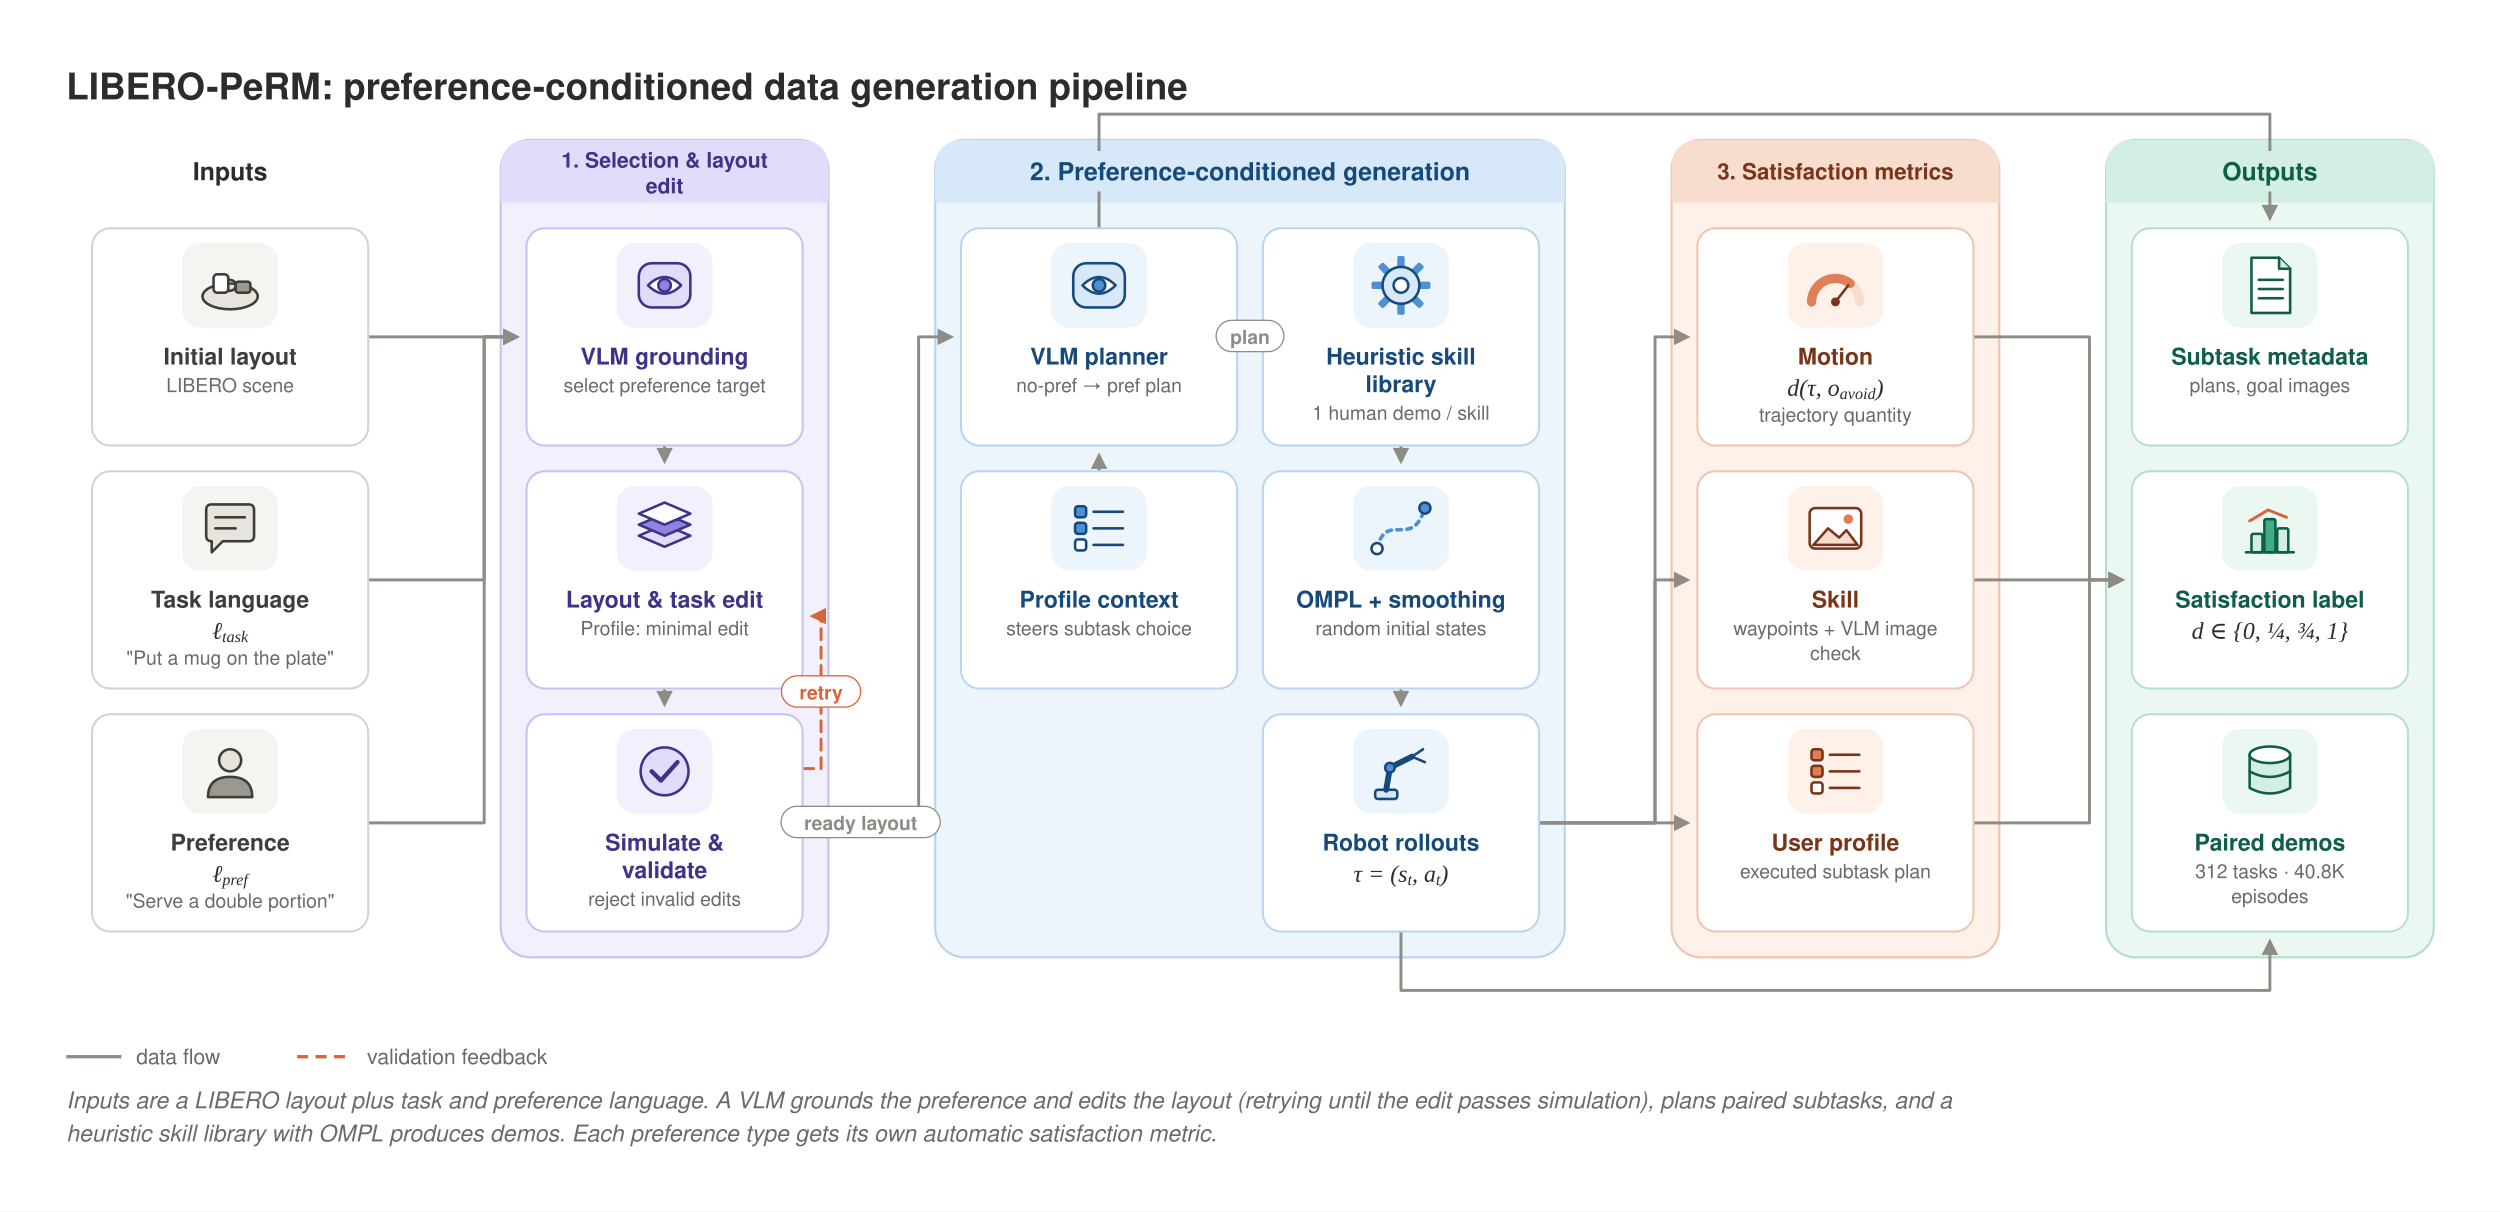
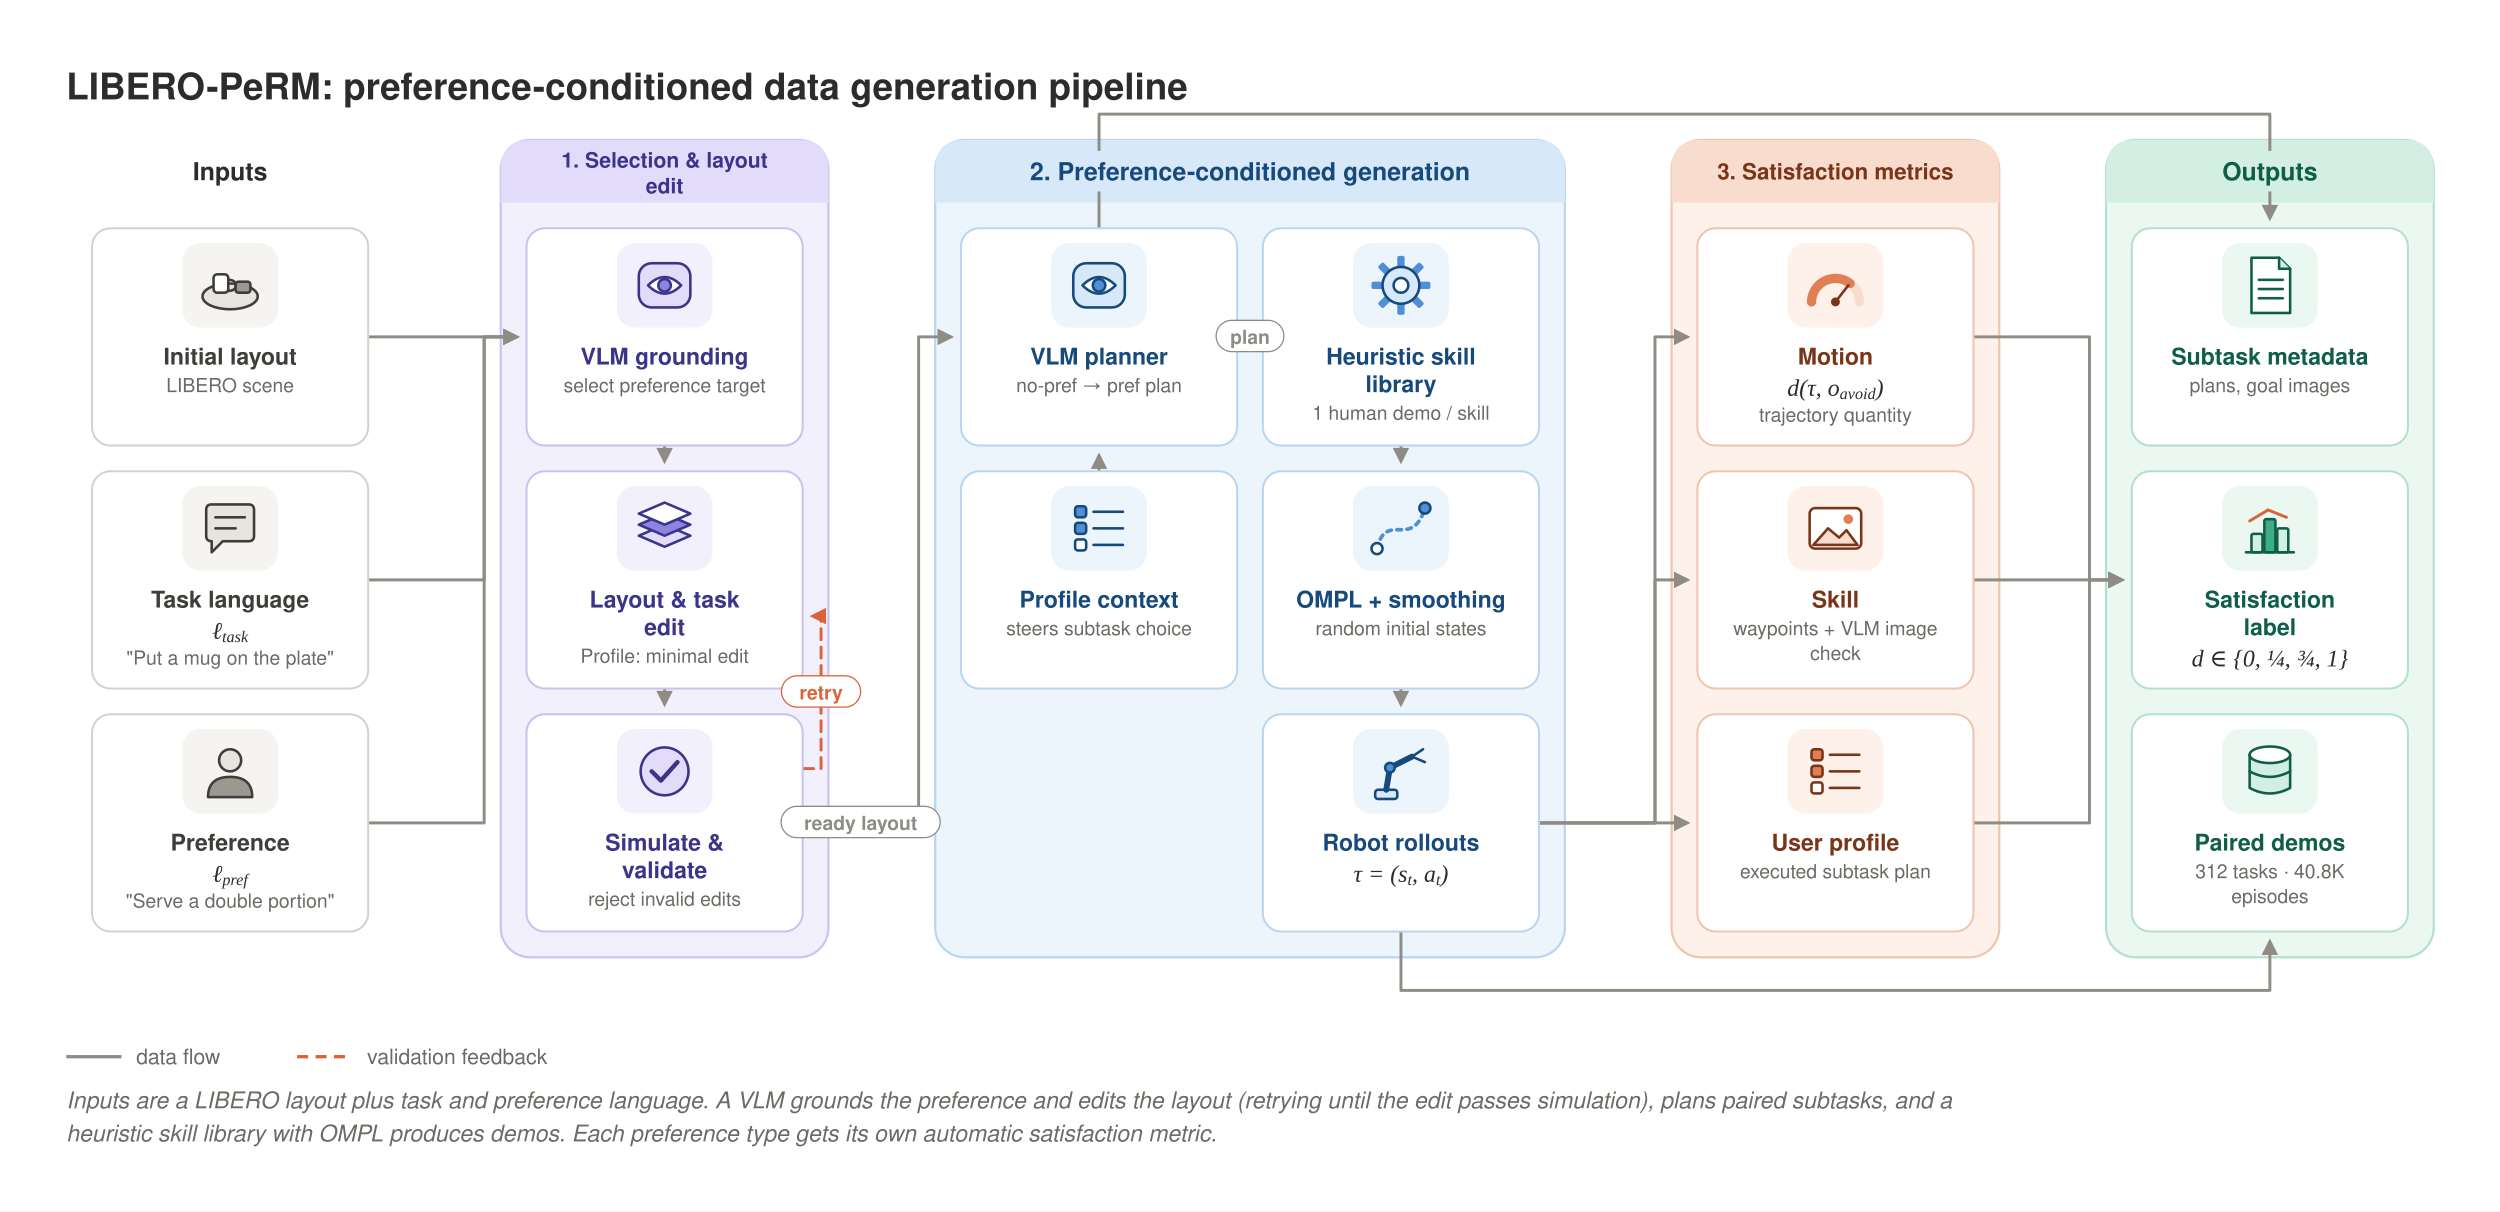
<svg xmlns="http://www.w3.org/2000/svg" width="1358" height="658" viewBox="0 0 1358 658">
  <defs>
    <marker id="ah-gray" viewBox="0 0 10 10" refX="7" refY="5" markerWidth="7" markerHeight="7" orient="auto">
      <path d="M1 1 L9 5 L1 9 Z" fill="#8E8C84" />
    </marker>
    <marker id="ah-accent" viewBox="0 0 10 10" refX="7" refY="5" markerWidth="7" markerHeight="7" orient="auto">
      <path d="M1 1 L9 5 L1 9 Z" fill="#D9643A" />
    </marker>
  </defs>
  <rect width="1358" height="658" fill="#FFFFFF" />
  <text x="36.0" y="54.0" text-anchor="start" font-family="Helvetica, Arial, 'DejaVu Sans', sans-serif" font-size="20" font-weight="bold" fill="#2C2C2A">LIBERO-PeRM: preference-conditioned data generation pipeline</text>
  <rect x="272" y="76" width="178" height="444" rx="16" fill="#F3F0FD" stroke="#C9C1F1" stroke-width="1.2" />
  <path d="M272 92 Q272 76 288 76 H434 Q450 76 450 92 V110 H272 Z" fill="#E2DCFA" />
  <rect x="508" y="76" width="342" height="444" rx="16" fill="#ECF4FC" stroke="#BAD5F1" stroke-width="1.2" />
  <path d="M508 92 Q508 76 524 76 H834 Q850 76 850 92 V110 H508 Z" fill="#D7E8F9" />
  <rect x="908" y="76" width="178" height="444" rx="16" fill="#FDF1EA" stroke="#F0C4AE" stroke-width="1.2" />
  <path d="M908 92 Q908 76 924 76 H1070 Q1086 76 1086 92 V110 H908 Z" fill="#F8DDCF" />
  <rect x="1144" y="76" width="178" height="444" rx="16" fill="#EBF7F1" stroke="#B3E0CD" stroke-width="1.2" />
  <path d="M1144 92 Q1144 76 1160 76 H1306 Q1322 76 1322 92 V110 H1144 Z" fill="#D3EFE3" />
  <path d="M200 183.0 H280" fill="none" stroke="#8E8C84" stroke-width="1.6" stroke-linecap="round" stroke-linejoin="round" marker-end="url(#ah-gray)" />
  <path d="M200 315.0 H263.0 V183.0 H280" fill="none" stroke="#8E8C84" stroke-width="1.6" stroke-linecap="round" stroke-linejoin="round" marker-end="url(#ah-gray)" />
  <path d="M200 447.0 H263.0 V183.0 H280" fill="none" stroke="#8E8C84" stroke-width="1.6" stroke-linecap="round" stroke-linejoin="round" marker-end="url(#ah-gray)" />
  <path d="M361.0 242.0 V250.0" fill="none" stroke="#8E8C84" stroke-width="1.6" stroke-linecap="round" stroke-linejoin="round" marker-end="url(#ah-gray)" />
  <path d="M361.0 374.0 V382.0" fill="none" stroke="#8E8C84" stroke-width="1.6" stroke-linecap="round" stroke-linejoin="round" marker-end="url(#ah-gray)" />
  <path d="M436 417.5 H446 V334.667 H442" fill="none" stroke="#D9643A" stroke-width="1.6" stroke-dasharray="6 4" stroke-linecap="round" stroke-linejoin="round" marker-end="url(#ah-accent)" />
  <path d="M436 447.0 H499.0 V183.0 H516" fill="none" stroke="#8E8C84" stroke-width="1.6" stroke-linecap="round" stroke-linejoin="round" marker-end="url(#ah-gray)" />
  <path d="M597.0 256.0 V248.0" fill="none" stroke="#8E8C84" stroke-width="1.6" stroke-linecap="round" stroke-linejoin="round" marker-end="url(#ah-gray)" />
  <path d="M672 183.0 H680" fill="none" stroke="#8E8C84" stroke-width="1.6" stroke-linecap="round" stroke-linejoin="round" marker-end="url(#ah-gray)" />
  <path d="M761.0 242.0 V250.0" fill="none" stroke="#8E8C84" stroke-width="1.6" stroke-linecap="round" stroke-linejoin="round" marker-end="url(#ah-gray)" />
  <path d="M761.0 374.0 V382.0" fill="none" stroke="#8E8C84" stroke-width="1.6" stroke-linecap="round" stroke-linejoin="round" marker-end="url(#ah-gray)" />
  <path d="M836 447.0 H899.0 V183.0 H916" fill="none" stroke="#8E8C84" stroke-width="1.6" stroke-linecap="round" stroke-linejoin="round" marker-end="url(#ah-gray)" />
  <path d="M836 447.0 H899.0 V315.0 H916" fill="none" stroke="#8E8C84" stroke-width="1.6" stroke-linecap="round" stroke-linejoin="round" marker-end="url(#ah-gray)" />
  <path d="M836 447.0 H916" fill="none" stroke="#8E8C84" stroke-width="1.6" stroke-linecap="round" stroke-linejoin="round" marker-end="url(#ah-gray)" />
  <path d="M1072 183.0 H1135.0 V315.0 H1152" fill="none" stroke="#8E8C84" stroke-width="1.6" stroke-linecap="round" stroke-linejoin="round" marker-end="url(#ah-gray)" />
  <path d="M1072 315.0 H1152" fill="none" stroke="#8E8C84" stroke-width="1.6" stroke-linecap="round" stroke-linejoin="round" marker-end="url(#ah-gray)" />
  <path d="M1072 447.0 H1135.0 V315.0 H1152" fill="none" stroke="#8E8C84" stroke-width="1.6" stroke-linecap="round" stroke-linejoin="round" marker-end="url(#ah-gray)" />
  <path d="M597.0 124.0 V62 H1233.0 V118.0" fill="none" stroke="#8E8C84" stroke-width="1.6" stroke-linecap="round" stroke-linejoin="round" marker-end="url(#ah-gray)" />
  <path d="M761.0 506.0 V538 H1233.0 V512.0" fill="none" stroke="#8E8C84" stroke-width="1.6" stroke-linecap="round" stroke-linejoin="round" marker-end="url(#ah-gray)" />
  <rect x="50" y="124.0" width="150" height="118" rx="10" fill="#FFFFFF" stroke="#D4D2CA" stroke-width="1.1" />
  <rect x="99.0" y="132.0" width="52" height="46" rx="10" fill="#F5F4F0" />
  <g transform="translate(107.0,137.0)">
    <ellipse cx="18" cy="24" rx="15" ry="7" fill="#E6E4DD" stroke="#3E3D39" stroke-width="1.4" stroke-linejoin="round" stroke-linecap="round" />
    <rect x="9" y="12" width="8" height="10" rx="2" fill="#FFFFFF" stroke="#3E3D39" stroke-width="1.4" stroke-linejoin="round" stroke-linecap="round" />
    <path d="M17 15 q4 0 4 3 q0 3 -4 3" fill="none" stroke="#3E3D39" stroke-width="1.4" stroke-linejoin="round" stroke-linecap="round" />
    <rect x="21" y="16" width="8" height="6" rx="1.5" fill="#9A988F" stroke="#3E3D39" stroke-width="1.4" stroke-linejoin="round" stroke-linecap="round" />
  </g>
  <text x="125.0" y="198.0" text-anchor="middle" font-family="Helvetica, Arial, 'DejaVu Sans', sans-serif" font-size="12.5" font-weight="bold" fill="#3E3D39">Initial layout</text>
  <text x="125.0" y="213.0" text-anchor="middle" font-family="Helvetica, Arial, 'DejaVu Sans', sans-serif" font-size="10.5" font-weight="normal" fill="#6B6A64">LIBERO scene</text>
  <rect x="50" y="256.0" width="150" height="118" rx="10" fill="#FFFFFF" stroke="#D4D2CA" stroke-width="1.1" />
  <rect x="99.0" y="264.0" width="52" height="46" rx="10" fill="#F5F4F0" />
  <g transform="translate(107.0,269.0)">
    <path d="M5 8 Q5 5 8 5 H28 Q31 5 31 8 V22 Q31 25 28 25 H14 L8 31 V25 Q5 25 5 22 Z" fill="#E6E4DD" stroke="#3E3D39" stroke-width="1.4" stroke-linejoin="round" stroke-linecap="round" />
    <line x1="10" y1="12" x2="26" y2="12" stroke="#3E3D39" stroke-width="1.4" stroke-linejoin="round" stroke-linecap="round" />
    <line x1="10" y1="18" x2="21" y2="18" stroke="#3E3D39" stroke-width="1.4" stroke-linejoin="round" stroke-linecap="round" />
  </g>
  <text x="125.0" y="330.0" text-anchor="middle" font-family="Helvetica, Arial, 'DejaVu Sans', sans-serif" font-size="12.5" font-weight="bold" fill="#3E3D39">Task language</text>
  <text x="125.0" y="347.0" text-anchor="middle" font-family="'Times New Roman', 'DejaVu Serif', serif" font-size="13" font-weight="normal" fill="#2C2C2A" font-style="italic">ℓ<tspan baseline-shift="sub" font-size="8.8">task</tspan>
  </text>
  <text x="125.0" y="361.0" text-anchor="middle" font-family="Helvetica, Arial, 'DejaVu Sans', sans-serif" font-size="10.5" font-weight="normal" fill="#6B6A64">"Put a mug on the plate"</text>
  <rect x="50" y="388.0" width="150" height="118" rx="10" fill="#FFFFFF" stroke="#D4D2CA" stroke-width="1.1" />
  <rect x="99.0" y="396.0" width="52" height="46" rx="10" fill="#F5F4F0" />
  <g transform="translate(107.0,401.0)">
    <circle cx="18" cy="12" r="6" fill="#E6E4DD" stroke="#3E3D39" stroke-width="1.4" stroke-linejoin="round" stroke-linecap="round" />
    <path d="M6 32 Q6 21 18 21 Q30 21 30 32 Z" fill="#9A988F" stroke="#3E3D39" stroke-width="1.4" stroke-linejoin="round" stroke-linecap="round" />
  </g>
  <text x="125.0" y="462.0" text-anchor="middle" font-family="Helvetica, Arial, 'DejaVu Sans', sans-serif" font-size="12.5" font-weight="bold" fill="#3E3D39">Preference</text>
  <text x="125.0" y="479.0" text-anchor="middle" font-family="'Times New Roman', 'DejaVu Serif', serif" font-size="13" font-weight="normal" fill="#2C2C2A" font-style="italic">ℓ<tspan baseline-shift="sub" font-size="8.8">pref</tspan>
  </text>
  <text x="125.0" y="493.0" text-anchor="middle" font-family="Helvetica, Arial, 'DejaVu Sans', sans-serif" font-size="10.5" font-weight="normal" fill="#6B6A64">"Serve a double portion"</text>
  <rect x="286" y="124.0" width="150" height="118" rx="10" fill="#FFFFFF" stroke="#C9C1F1" stroke-width="1.1" />
  <rect x="335.0" y="132.0" width="52" height="46" rx="10" fill="#F3F0FD" />
  <g transform="translate(343.0,137.0)">
    <rect x="4" y="6" width="28" height="24" rx="7" fill="#E2DCFA" stroke="#3C3489" stroke-width="1.4" stroke-linejoin="round" stroke-linecap="round" />
    <path d="M9 18 Q18 9 27 18 Q18 27 9 18 Z" fill="#FFFFFF" stroke="#3C3489" stroke-width="1.4" stroke-linejoin="round" stroke-linecap="round" />
    <circle cx="18" cy="18" r="3.4" fill="#8E83E0" stroke="#3C3489" stroke-width="1.4" stroke-linejoin="round" stroke-linecap="round" />
  </g>
  <text x="361.0" y="198.0" text-anchor="middle" font-family="Helvetica, Arial, 'DejaVu Sans', sans-serif" font-size="12.5" font-weight="bold" fill="#3C3489">VLM grounding</text>
  <text x="361.0" y="213.0" text-anchor="middle" font-family="Helvetica, Arial, 'DejaVu Sans', sans-serif" font-size="10.5" font-weight="normal" fill="#6B6A64">select preference target</text>
  <rect x="286" y="256.0" width="150" height="118" rx="10" fill="#FFFFFF" stroke="#C9C1F1" stroke-width="1.1" />
  <rect x="335.0" y="264.0" width="52" height="46" rx="10" fill="#F3F0FD" />
  <g transform="translate(343.0,269.0)">
    <path d="M4 22 L18 16 L32 22 L18 28 Z" fill="#E2DCFA" stroke="#3C3489" stroke-width="1.4" stroke-linejoin="round" stroke-linecap="round" />
    <path d="M4 16 L18 10 L32 16 L18 22 Z" fill="#8E83E0" stroke="#3C3489" stroke-width="1.4" stroke-linejoin="round" stroke-linecap="round" />
    <path d="M4 10 L18 4 L32 10 L18 16 Z" fill="#FFFFFF" stroke="#3C3489" stroke-width="1.4" stroke-linejoin="round" stroke-linecap="round" />
  </g>
-   <text x="361.0" y="330.0" text-anchor="middle" font-family="Helvetica, Arial, 'DejaVu Sans', sans-serif" font-size="12.5" font-weight="bold" fill="#3C3489">Layout &amp; task edit</text>
-   <text x="361.0" y="345.0" text-anchor="middle" font-family="Helvetica, Arial, 'DejaVu Sans', sans-serif" font-size="10.5" font-weight="normal" fill="#6B6A64">Profile: minimal edit</text>
+   <text x="361.0" y="330.0" text-anchor="middle" font-family="Helvetica, Arial, 'DejaVu Sans', sans-serif" font-size="12.5" font-weight="bold" fill="#3C3489">Layout &amp; task</text>
+   <text x="361.0" y="345.0" text-anchor="middle" font-family="Helvetica, Arial, 'DejaVu Sans', sans-serif" font-size="12.5" font-weight="bold" fill="#3C3489">edit</text>
+   <text x="361.0" y="360.0" text-anchor="middle" font-family="Helvetica, Arial, 'DejaVu Sans', sans-serif" font-size="10.5" font-weight="normal" fill="#6B6A64">Profile: minimal edit</text>
  <rect x="286" y="388.0" width="150" height="118" rx="10" fill="#FFFFFF" stroke="#C9C1F1" stroke-width="1.1" />
  <rect x="335.0" y="396.0" width="52" height="46" rx="10" fill="#F3F0FD" />
  <g transform="translate(343.0,401.0)">
    <circle cx="18" cy="18" r="13" fill="#E2DCFA" stroke="#3C3489" stroke-width="1.4" stroke-linejoin="round" stroke-linecap="round" />
    <path d="M11 18 L16 23 L25 13" fill="none" stroke="#3C3489" stroke-width="2.4" stroke-linecap="round" stroke-linejoin="round" />
  </g>
  <text x="361.0" y="462.0" text-anchor="middle" font-family="Helvetica, Arial, 'DejaVu Sans', sans-serif" font-size="12.5" font-weight="bold" fill="#3C3489">Simulate &amp;</text>
  <text x="361.0" y="477.0" text-anchor="middle" font-family="Helvetica, Arial, 'DejaVu Sans', sans-serif" font-size="12.5" font-weight="bold" fill="#3C3489">validate</text>
  <text x="361.0" y="492.0" text-anchor="middle" font-family="Helvetica, Arial, 'DejaVu Sans', sans-serif" font-size="10.5" font-weight="normal" fill="#6B6A64">reject invalid edits</text>
  <rect x="522" y="124.0" width="150" height="118" rx="10" fill="#FFFFFF" stroke="#BAD5F1" stroke-width="1.1" />
  <rect x="571.0" y="132.0" width="52" height="46" rx="10" fill="#ECF4FC" />
  <g transform="translate(579.0,137.0)">
    <rect x="4" y="6" width="28" height="24" rx="7" fill="#D7E8F9" stroke="#174A7C" stroke-width="1.4" stroke-linejoin="round" stroke-linecap="round" />
    <path d="M9 18 Q18 9 27 18 Q18 27 9 18 Z" fill="#FFFFFF" stroke="#174A7C" stroke-width="1.4" stroke-linejoin="round" stroke-linecap="round" />
    <circle cx="18" cy="18" r="3.4" fill="#4F8FD6" stroke="#174A7C" stroke-width="1.4" stroke-linejoin="round" stroke-linecap="round" />
  </g>
  <text x="597.0" y="198.0" text-anchor="middle" font-family="Helvetica, Arial, 'DejaVu Sans', sans-serif" font-size="12.5" font-weight="bold" fill="#174A7C">VLM planner</text>
  <text x="597.0" y="213.0" text-anchor="middle" font-family="Helvetica, Arial, 'DejaVu Sans', sans-serif" font-size="10.5" font-weight="normal" fill="#6B6A64">no-pref → pref plan</text>
  <rect x="522" y="256.0" width="150" height="118" rx="10" fill="#FFFFFF" stroke="#BAD5F1" stroke-width="1.1" />
  <rect x="571.0" y="264.0" width="52" height="46" rx="10" fill="#ECF4FC" />
  <g transform="translate(579.0,269.0)">
    <rect x="5" y="6" width="6" height="6" rx="1.5" fill="#4F8FD6" stroke="#174A7C" stroke-width="1.4" stroke-linejoin="round" stroke-linecap="round" />
    <line x1="15" y1="9" x2="31" y2="9" stroke="#174A7C" stroke-width="1.4" stroke-linejoin="round" stroke-linecap="round" />
    <rect x="5" y="15" width="6" height="6" rx="1.5" fill="#4F8FD6" stroke="#174A7C" stroke-width="1.4" stroke-linejoin="round" stroke-linecap="round" />
    <line x1="15" y1="18" x2="31" y2="18" stroke="#174A7C" stroke-width="1.4" stroke-linejoin="round" stroke-linecap="round" />
    <rect x="5" y="24" width="6" height="6" rx="1.5" fill="#FFFFFF" stroke="#174A7C" stroke-width="1.4" stroke-linejoin="round" stroke-linecap="round" />
    <line x1="15" y1="27" x2="31" y2="27" stroke="#174A7C" stroke-width="1.4" stroke-linejoin="round" stroke-linecap="round" />
  </g>
  <text x="597.0" y="330.0" text-anchor="middle" font-family="Helvetica, Arial, 'DejaVu Sans', sans-serif" font-size="12.5" font-weight="bold" fill="#174A7C">Profile context</text>
  <text x="597.0" y="345.0" text-anchor="middle" font-family="Helvetica, Arial, 'DejaVu Sans', sans-serif" font-size="10.5" font-weight="normal" fill="#6B6A64">steers subtask choice</text>
  <rect x="686" y="124.0" width="150" height="118" rx="10" fill="#FFFFFF" stroke="#BAD5F1" stroke-width="1.1" />
  <rect x="735.0" y="132.0" width="52" height="46" rx="10" fill="#ECF4FC" />
  <g transform="translate(743.0,137.0)">
    <rect x="16" y="2" width="4" height="7" rx="1" fill="#4F8FD6" transform="rotate(0 18 18)" />
    <rect x="16" y="2" width="4" height="7" rx="1" fill="#4F8FD6" transform="rotate(45 18 18)" />
    <rect x="16" y="2" width="4" height="7" rx="1" fill="#4F8FD6" transform="rotate(90 18 18)" />
    <rect x="16" y="2" width="4" height="7" rx="1" fill="#4F8FD6" transform="rotate(135 18 18)" />
    <rect x="16" y="2" width="4" height="7" rx="1" fill="#4F8FD6" transform="rotate(180 18 18)" />
    <rect x="16" y="2" width="4" height="7" rx="1" fill="#4F8FD6" transform="rotate(225 18 18)" />
    <rect x="16" y="2" width="4" height="7" rx="1" fill="#4F8FD6" transform="rotate(270 18 18)" />
    <rect x="16" y="2" width="4" height="7" rx="1" fill="#4F8FD6" transform="rotate(315 18 18)" />
    <circle cx="18" cy="18" r="10" fill="#D7E8F9" stroke="#174A7C" stroke-width="1.4" stroke-linejoin="round" stroke-linecap="round" />
    <circle cx="18" cy="18" r="4" fill="#FFFFFF" stroke="#174A7C" stroke-width="1.4" stroke-linejoin="round" stroke-linecap="round" />
  </g>
  <text x="761.0" y="198.0" text-anchor="middle" font-family="Helvetica, Arial, 'DejaVu Sans', sans-serif" font-size="12.5" font-weight="bold" fill="#174A7C">Heuristic skill</text>
  <text x="761.0" y="213.0" text-anchor="middle" font-family="Helvetica, Arial, 'DejaVu Sans', sans-serif" font-size="12.5" font-weight="bold" fill="#174A7C">library</text>
  <text x="761.0" y="228.0" text-anchor="middle" font-family="Helvetica, Arial, 'DejaVu Sans', sans-serif" font-size="10.5" font-weight="normal" fill="#6B6A64">1 human demo / skill</text>
  <rect x="686" y="256.0" width="150" height="118" rx="10" fill="#FFFFFF" stroke="#BAD5F1" stroke-width="1.1" />
  <rect x="735.0" y="264.0" width="52" height="46" rx="10" fill="#ECF4FC" />
  <g transform="translate(743.0,269.0)">
    <path d="M5 29 C10 8 24 30 31 7" fill="none" stroke="#4F8FD6" stroke-width="2" stroke-dasharray="2.5 3" stroke-linecap="round" />
    <circle cx="5" cy="29" r="3" fill="#FFFFFF" stroke="#174A7C" stroke-width="1.4" stroke-linejoin="round" stroke-linecap="round" />
    <circle cx="31" cy="7" r="3" fill="#4F8FD6" stroke="#174A7C" stroke-width="1.4" stroke-linejoin="round" stroke-linecap="round" />
  </g>
  <text x="761.0" y="330.0" text-anchor="middle" font-family="Helvetica, Arial, 'DejaVu Sans', sans-serif" font-size="12.5" font-weight="bold" fill="#174A7C">OMPL + smoothing</text>
  <text x="761.0" y="345.0" text-anchor="middle" font-family="Helvetica, Arial, 'DejaVu Sans', sans-serif" font-size="10.5" font-weight="normal" fill="#6B6A64">random initial states</text>
  <rect x="686" y="388.0" width="150" height="118" rx="10" fill="#FFFFFF" stroke="#BAD5F1" stroke-width="1.1" />
  <rect x="735.0" y="396.0" width="52" height="46" rx="10" fill="#ECF4FC" />
  <g transform="translate(743.0,401.0)">
    <rect x="4" y="28" width="12" height="5" rx="1.5" fill="#D7E8F9" stroke="#174A7C" stroke-width="1.4" stroke-linejoin="round" stroke-linecap="round" />
    <path d="M10 28 L12 16 L24 10" fill="none" stroke="#174A7C" stroke-width="3.2" stroke-linecap="round" stroke-linejoin="round" />
    <circle cx="12" cy="16" r="2.6" fill="#4F8FD6" stroke="#174A7C" stroke-width="1.4" stroke-linejoin="round" stroke-linecap="round" />
    <path d="M24 10 L30 6 M24 10 L31 13" fill="none" stroke="#174A7C" stroke-width="1.4" stroke-linejoin="round" stroke-linecap="round" />
  </g>
  <text x="761.0" y="462.0" text-anchor="middle" font-family="Helvetica, Arial, 'DejaVu Sans', sans-serif" font-size="12.5" font-weight="bold" fill="#174A7C">Robot rollouts</text>
  <text x="761.0" y="479.0" text-anchor="middle" font-family="'Times New Roman', 'DejaVu Serif', serif" font-size="13" font-weight="normal" fill="#2C2C2A" font-style="italic">τ = (s<tspan baseline-shift="sub" font-size="8.8">t</tspan>, a<tspan baseline-shift="sub" font-size="8.8">t</tspan>)</text>
  <rect x="922" y="124.0" width="150" height="118" rx="10" fill="#FFFFFF" stroke="#F0C4AE" stroke-width="1.1" />
  <rect x="971.0" y="132.0" width="52" height="46" rx="10" fill="#FDF1EA" />
  <g transform="translate(979.0,137.0)">
    <path d="M5 27 A13 13 0 0 1 31 27" fill="none" stroke="#F8DDCF" stroke-width="5" stroke-linecap="round" />
    <path d="M5 27 A13 13 0 0 1 26 17" fill="none" stroke="#E07F55" stroke-width="5" stroke-linecap="round" />
    <line x1="18" y1="27" x2="25" y2="18" stroke="#7A3518" stroke-width="1.4" stroke-linejoin="round" stroke-linecap="round" />
    <circle cx="18" cy="27" r="2.4" fill="#7A3518" />
  </g>
  <text x="997.0" y="198.0" text-anchor="middle" font-family="Helvetica, Arial, 'DejaVu Sans', sans-serif" font-size="12.5" font-weight="bold" fill="#7A3518">Motion</text>
  <text x="997.0" y="215.0" text-anchor="middle" font-family="'Times New Roman', 'DejaVu Serif', serif" font-size="13" font-weight="normal" fill="#2C2C2A" font-style="italic">d(τ, o<tspan baseline-shift="sub" font-size="8.8">avoid</tspan>)</text>
  <text x="997.0" y="229.0" text-anchor="middle" font-family="Helvetica, Arial, 'DejaVu Sans', sans-serif" font-size="10.5" font-weight="normal" fill="#6B6A64">trajectory quantity</text>
  <rect x="922" y="256.0" width="150" height="118" rx="10" fill="#FFFFFF" stroke="#F0C4AE" stroke-width="1.1" />
  <rect x="971.0" y="264.0" width="52" height="46" rx="10" fill="#FDF1EA" />
  <g transform="translate(979.0,269.0)">
    <rect x="4" y="7" width="28" height="22" rx="3" fill="#FFFFFF" stroke="#7A3518" stroke-width="1.4" stroke-linejoin="round" stroke-linecap="round" />
    <path d="M6 27 L14 18 L20 23 L24 19 L30 27 Z" fill="#F8DDCF" stroke="#7A3518" stroke-width="1.4" stroke-linejoin="round" stroke-linecap="round" />
    <circle cx="25" cy="13" r="2.6" fill="#E07F55" />
  </g>
  <text x="997.0" y="330.0" text-anchor="middle" font-family="Helvetica, Arial, 'DejaVu Sans', sans-serif" font-size="12.5" font-weight="bold" fill="#7A3518">Skill</text>
  <text x="997.0" y="345.0" text-anchor="middle" font-family="Helvetica, Arial, 'DejaVu Sans', sans-serif" font-size="10.5" font-weight="normal" fill="#6B6A64">waypoints + VLM image</text>
  <text x="997.0" y="358.5" text-anchor="middle" font-family="Helvetica, Arial, 'DejaVu Sans', sans-serif" font-size="10.5" font-weight="normal" fill="#6B6A64">check</text>
  <rect x="922" y="388.0" width="150" height="118" rx="10" fill="#FFFFFF" stroke="#F0C4AE" stroke-width="1.1" />
  <rect x="971.0" y="396.0" width="52" height="46" rx="10" fill="#FDF1EA" />
  <g transform="translate(979.0,401.0)">
    <rect x="5" y="6" width="6" height="6" rx="1.5" fill="#E07F55" stroke="#7A3518" stroke-width="1.4" stroke-linejoin="round" stroke-linecap="round" />
    <line x1="15" y1="9" x2="31" y2="9" stroke="#7A3518" stroke-width="1.4" stroke-linejoin="round" stroke-linecap="round" />
    <rect x="5" y="15" width="6" height="6" rx="1.5" fill="#E07F55" stroke="#7A3518" stroke-width="1.4" stroke-linejoin="round" stroke-linecap="round" />
    <line x1="15" y1="18" x2="31" y2="18" stroke="#7A3518" stroke-width="1.4" stroke-linejoin="round" stroke-linecap="round" />
    <rect x="5" y="24" width="6" height="6" rx="1.5" fill="#FFFFFF" stroke="#7A3518" stroke-width="1.4" stroke-linejoin="round" stroke-linecap="round" />
    <line x1="15" y1="27" x2="31" y2="27" stroke="#7A3518" stroke-width="1.4" stroke-linejoin="round" stroke-linecap="round" />
  </g>
  <text x="997.0" y="462.0" text-anchor="middle" font-family="Helvetica, Arial, 'DejaVu Sans', sans-serif" font-size="12.5" font-weight="bold" fill="#7A3518">User profile</text>
  <text x="997.0" y="477.0" text-anchor="middle" font-family="Helvetica, Arial, 'DejaVu Sans', sans-serif" font-size="10.5" font-weight="normal" fill="#6B6A64">executed subtask plan</text>
  <rect x="1158" y="124.0" width="150" height="118" rx="10" fill="#FFFFFF" stroke="#B3E0CD" stroke-width="1.1" />
  <rect x="1207.0" y="132.0" width="52" height="46" rx="10" fill="#EBF7F1" />
  <g transform="translate(1215.0,137.0)">
    <path d="M8 3 H23 L29 9 V33 H8 Z" fill="#FFFFFF" stroke="#0F5E48" stroke-width="1.4" stroke-linejoin="round" stroke-linecap="round" />
    <path d="M23 3 V9 H29" fill="#D3EFE3" stroke="#0F5E48" stroke-width="1.4" stroke-linejoin="round" stroke-linecap="round" />
    <line x1="12" y1="15" x2="25" y2="15" stroke="#0F5E48" stroke-width="1.4" stroke-linejoin="round" stroke-linecap="round" />
    <line x1="12" y1="20" x2="25" y2="20" stroke="#0F5E48" stroke-width="1.4" stroke-linejoin="round" stroke-linecap="round" />
    <line x1="12" y1="25" x2="25" y2="25" stroke="#0F5E48" stroke-width="1.4" stroke-linejoin="round" stroke-linecap="round" />
  </g>
  <text x="1233.0" y="198.0" text-anchor="middle" font-family="Helvetica, Arial, 'DejaVu Sans', sans-serif" font-size="12.5" font-weight="bold" fill="#0F5E48">Subtask metadata</text>
  <text x="1233.0" y="213.0" text-anchor="middle" font-family="Helvetica, Arial, 'DejaVu Sans', sans-serif" font-size="10.5" font-weight="normal" fill="#6B6A64">plans, goal images</text>
  <rect x="1158" y="256.0" width="150" height="118" rx="10" fill="#FFFFFF" stroke="#B3E0CD" stroke-width="1.1" />
  <rect x="1207.0" y="264.0" width="52" height="46" rx="10" fill="#EBF7F1" />
  <g transform="translate(1215.0,269.0)">
    <line x1="5" y1="31" x2="31" y2="31" stroke="#0F5E48" stroke-width="1.4" stroke-linejoin="round" stroke-linecap="round" />
    <rect x="8" y="21" width="6" height="10" rx="1" fill="#D3EFE3" stroke="#0F5E48" stroke-width="1.4" stroke-linejoin="round" stroke-linecap="round" />
    <rect x="15" y="13" width="6" height="18" rx="1" fill="#3FAE85" stroke="#0F5E48" stroke-width="1.4" stroke-linejoin="round" stroke-linecap="round" />
    <rect x="22" y="18" width="6" height="13" rx="1" fill="#D3EFE3" stroke="#0F5E48" stroke-width="1.4" stroke-linejoin="round" stroke-linecap="round" />
    <path d="M7 14 L17 8 L27 12" fill="none" stroke="#D9643A" stroke-width="1.6" stroke-linecap="round" />
  </g>
-   <text x="1233.0" y="330.0" text-anchor="middle" font-family="Helvetica, Arial, 'DejaVu Sans', sans-serif" font-size="12.5" font-weight="bold" fill="#0F5E48">Satisfaction label</text>
-   <text x="1233.0" y="347.0" text-anchor="middle" font-family="'Times New Roman', 'DejaVu Serif', serif" font-size="13" font-weight="normal" fill="#2C2C2A" font-style="italic">d ∈ {0, ¼, ¾, 1}</text>
+   <text x="1233.0" y="330.0" text-anchor="middle" font-family="Helvetica, Arial, 'DejaVu Sans', sans-serif" font-size="12.5" font-weight="bold" fill="#0F5E48">Satisfaction</text>
+   <text x="1233.0" y="345.0" text-anchor="middle" font-family="Helvetica, Arial, 'DejaVu Sans', sans-serif" font-size="12.5" font-weight="bold" fill="#0F5E48">label</text>
+   <text x="1233.0" y="362.0" text-anchor="middle" font-family="'Times New Roman', 'DejaVu Serif', serif" font-size="13" font-weight="normal" fill="#2C2C2A" font-style="italic">d ∈ {0, ¼, ¾, 1}</text>
  <rect x="1158" y="388.0" width="150" height="118" rx="10" fill="#FFFFFF" stroke="#B3E0CD" stroke-width="1.1" />
  <rect x="1207.0" y="396.0" width="52" height="46" rx="10" fill="#EBF7F1" />
  <g transform="translate(1215.0,401.0)">
    <path d="M7 9 V27 Q18 33 29 27 V9" fill="#D3EFE3" stroke="#0F5E48" stroke-width="1.4" stroke-linejoin="round" stroke-linecap="round" />
    <ellipse cx="18" cy="9" rx="11" ry="4.5" fill="#FFFFFF" stroke="#0F5E48" stroke-width="1.4" stroke-linejoin="round" stroke-linecap="round" />
    <path d="M7 18 Q18 24 29 18" fill="none" stroke="#0F5E48" stroke-width="1.4" stroke-linejoin="round" stroke-linecap="round" />
  </g>
  <text x="1233.0" y="462.0" text-anchor="middle" font-family="Helvetica, Arial, 'DejaVu Sans', sans-serif" font-size="12.5" font-weight="bold" fill="#0F5E48">Paired demos</text>
  <text x="1233.0" y="477.0" text-anchor="middle" font-family="Helvetica, Arial, 'DejaVu Sans', sans-serif" font-size="10.5" font-weight="normal" fill="#6B6A64">312 tasks · 40.8K</text>
  <text x="1233.0" y="490.5" text-anchor="middle" font-family="Helvetica, Arial, 'DejaVu Sans', sans-serif" font-size="10.5" font-weight="normal" fill="#6B6A64">episodes</text>
  <rect x="94.5" y="82" width="61.0" height="22" rx="6" fill="#FFFFFF" />
  <text x="125.0" y="97.9" text-anchor="middle" font-family="Helvetica, Arial, 'DejaVu Sans', sans-serif" font-size="13.5" font-weight="bold" fill="#2C2C2A">Inputs</text>
  <rect x="284.0" y="79" width="154.1" height="30" rx="6" fill="#E2DCFA" />
  <text x="361.0" y="91.0" text-anchor="middle" font-family="Helvetica, Arial, 'DejaVu Sans', sans-serif" font-size="11.5" font-weight="bold" fill="#3C3489">1. Selection &amp; layout</text>
  <text x="361.0" y="105.0" text-anchor="middle" font-family="Helvetica, Arial, 'DejaVu Sans', sans-serif" font-size="11.5" font-weight="bold" fill="#3C3489">edit</text>
  <rect x="531.1" y="82" width="295.9" height="22" rx="6" fill="#D7E8F9" />
  <text x="679.0" y="97.9" text-anchor="middle" font-family="Helvetica, Arial, 'DejaVu Sans', sans-serif" font-size="13.5" font-weight="bold" fill="#174A7C">2. Preference-conditioned generation</text>
  <rect x="912.0" y="82" width="170.0" height="22" rx="6" fill="#F8DDCF" />
  <text x="997.0" y="97.4" text-anchor="middle" font-family="Helvetica, Arial, 'DejaVu Sans', sans-serif" font-size="12.1" font-weight="bold" fill="#7A3518">3. Satisfaction metrics</text>
  <rect x="1198.6" y="82" width="68.8" height="22" rx="6" fill="#D3EFE3" />
  <text x="1233.0" y="97.9" text-anchor="middle" font-family="Helvetica, Arial, 'DejaVu Sans', sans-serif" font-size="13.5" font-weight="bold" fill="#0F5E48">Outputs</text>
  <rect x="424.5" y="367.1" width="43.0" height="17" rx="8.5" fill="#FFFFFF" stroke="#D9643A" stroke-width="0.7" />
  <text x="446.0" y="379.9" text-anchor="middle" font-family="Helvetica, Arial, 'DejaVu Sans', sans-serif" font-size="10.5" font-weight="bold" fill="#D9643A">retry</text>
  <rect x="424.3" y="438.0" width="86.4" height="17" rx="8.5" fill="#FFFFFF" stroke="#8E8C84" stroke-width="0.7" />
  <text x="467.5" y="450.8" text-anchor="middle" font-family="Helvetica, Arial, 'DejaVu Sans', sans-serif" font-size="10.5" font-weight="bold" fill="#8E8C84">ready layout</text>
  <rect x="660.6" y="174.0" width="36.8" height="17" rx="8.5" fill="#FFFFFF" stroke="#8E8C84" stroke-width="0.7" />
  <text x="679.0" y="186.8" text-anchor="middle" font-family="Helvetica, Arial, 'DejaVu Sans', sans-serif" font-size="10.5" font-weight="bold" fill="#8E8C84">plan</text>
  <line x1="36" y1="574" x2="66" y2="574" stroke="#8E8C84" stroke-width="1.8" />
  <text x="74.0" y="578.0" text-anchor="start" font-family="Helvetica, Arial, 'DejaVu Sans', sans-serif" font-size="11.5" font-weight="normal" fill="#6B6A64">data flow</text>
  <line x1="161.4" y1="574" x2="191.4" y2="574" stroke="#D9643A" stroke-width="1.8" stroke-dasharray="6 4" />
  <text x="199.4" y="578.0" text-anchor="start" font-family="Helvetica, Arial, 'DejaVu Sans', sans-serif" font-size="11.5" font-weight="normal" fill="#6B6A64">validation feedback</text>
  <text x="36.0" y="602.0" text-anchor="start" font-family="Helvetica, Arial, 'DejaVu Sans', sans-serif" font-size="12.5" font-weight="normal" fill="#6B6A64" font-style="italic">Inputs are a LIBERO layout plus task and preference language. A VLM grounds the preference and edits the layout (retrying until the edit passes simulation), plans paired subtasks, and a</text>
  <text x="36.0" y="620.0" text-anchor="start" font-family="Helvetica, Arial, 'DejaVu Sans', sans-serif" font-size="12.5" font-weight="normal" fill="#6B6A64" font-style="italic">heuristic skill library with OMPL produces demos. Each preference type gets its own automatic satisfaction metric.</text>
</svg>
